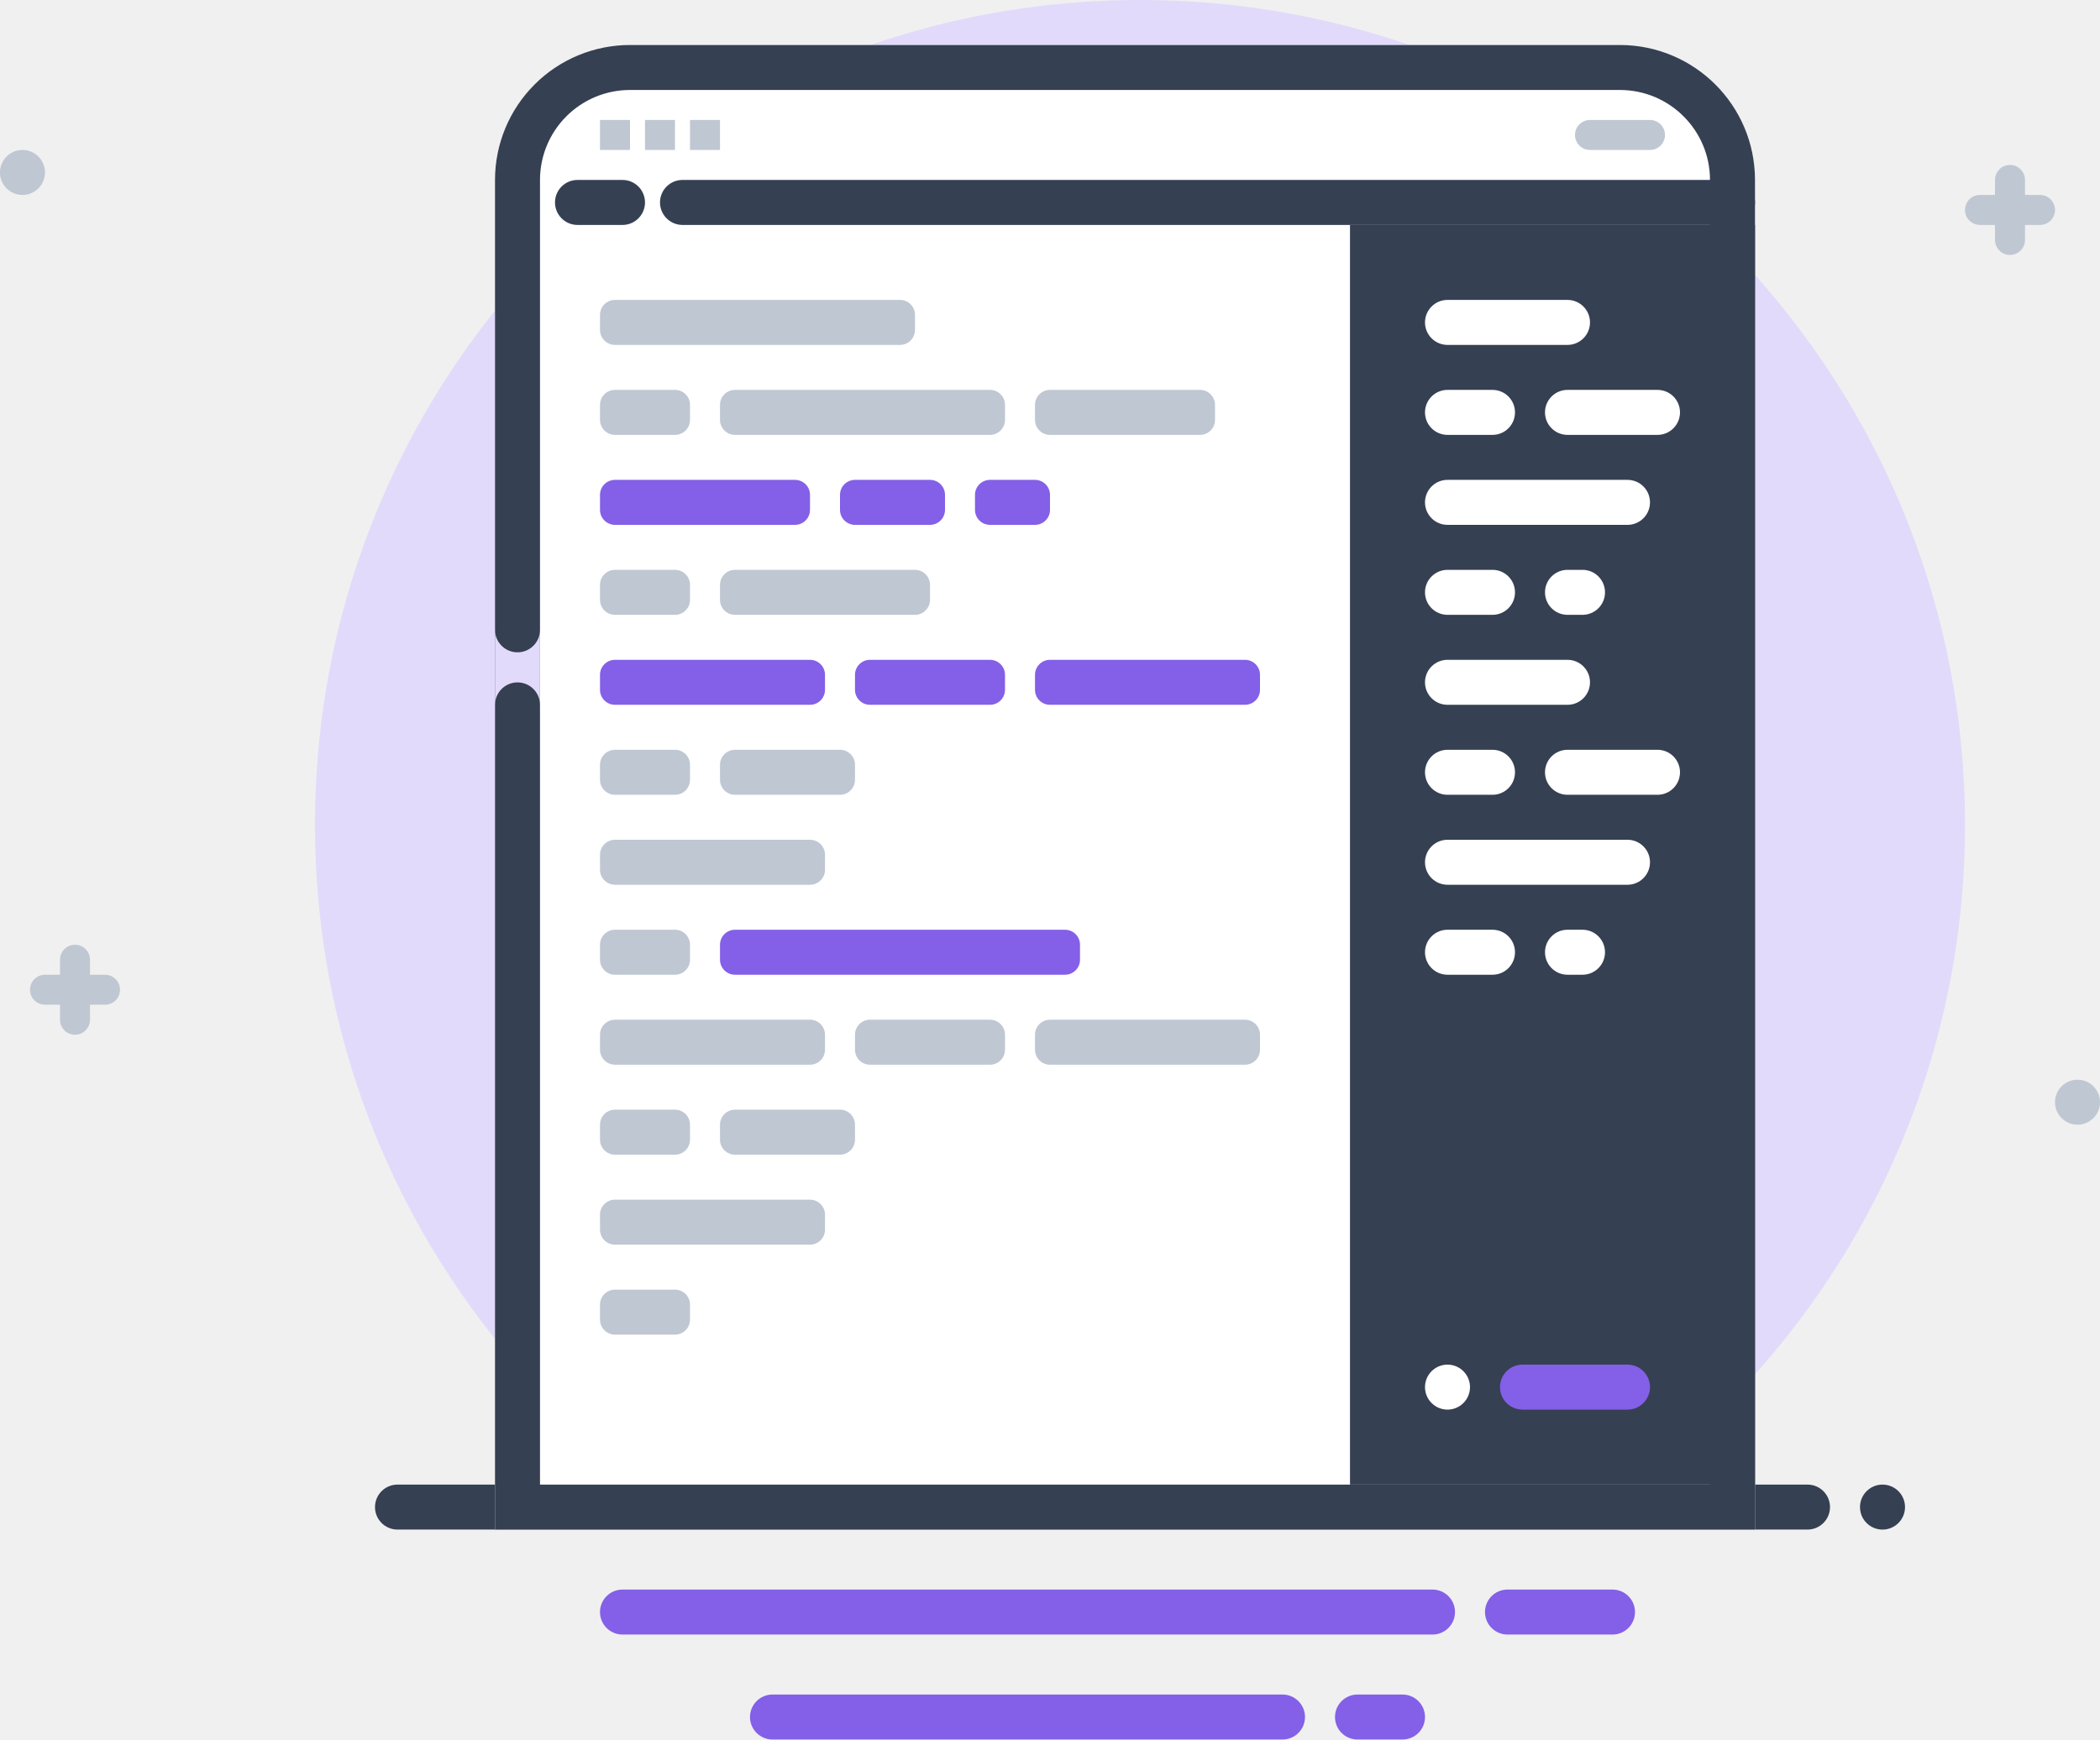
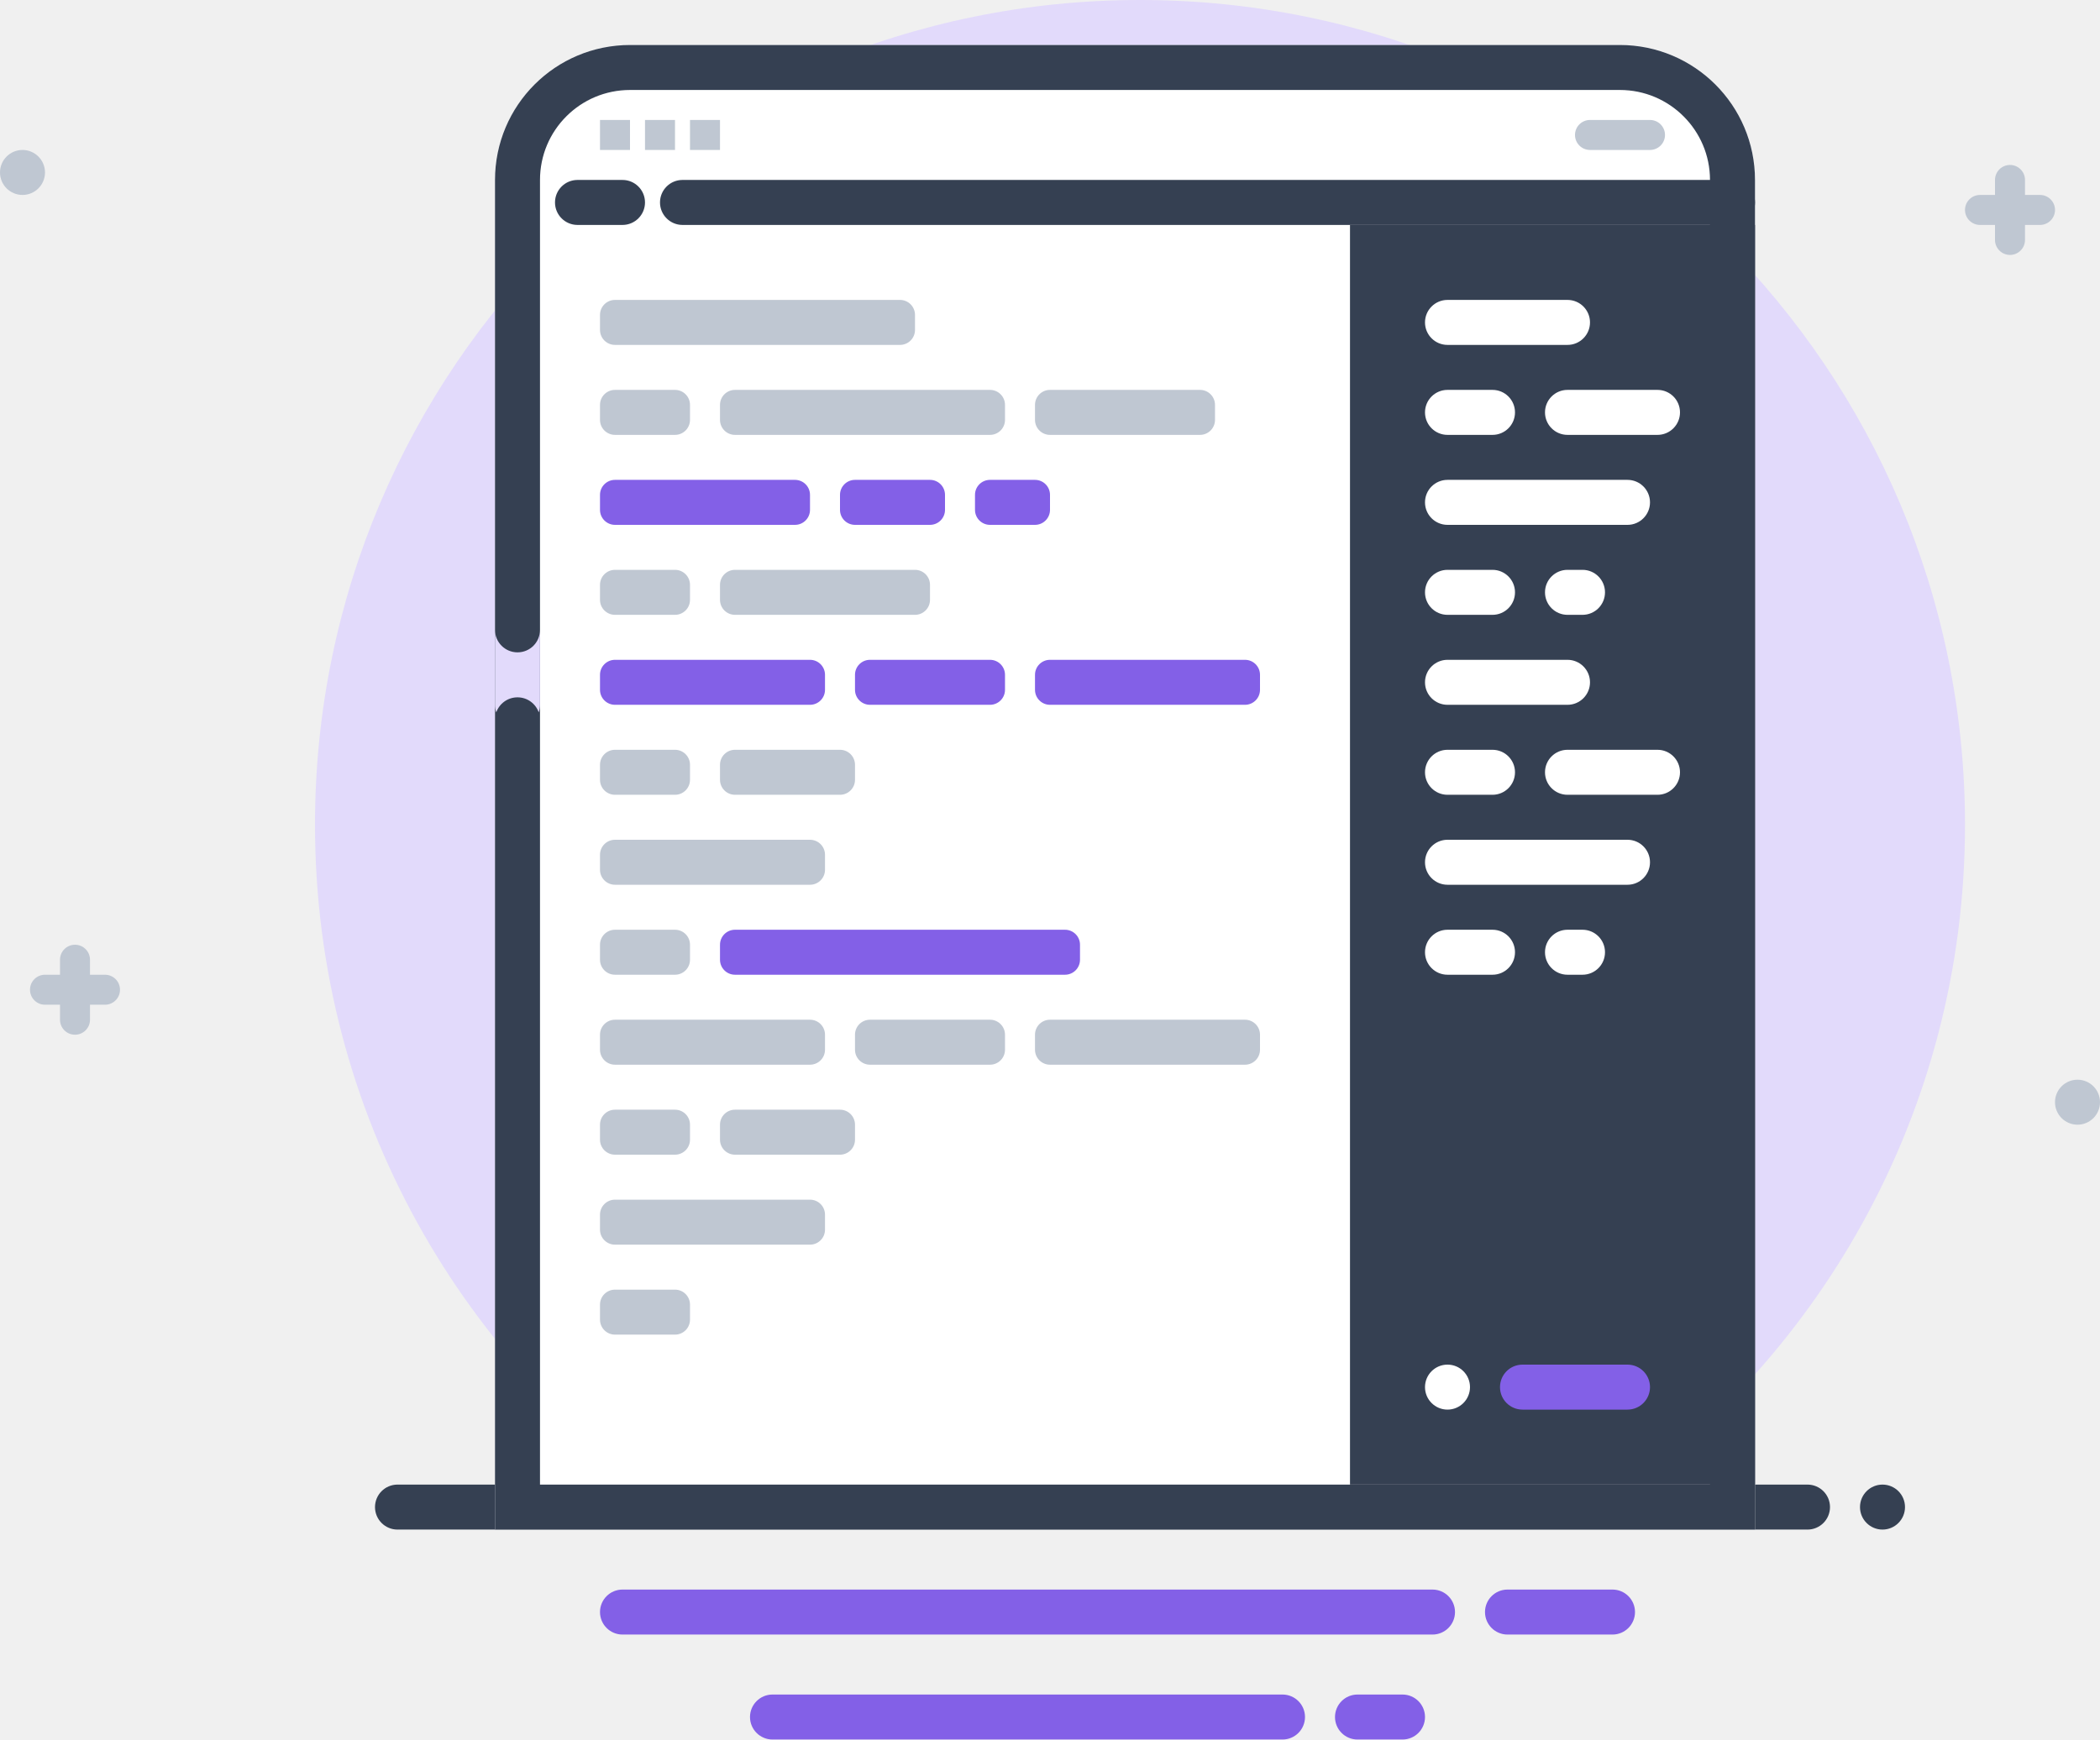
- <svg xmlns="http://www.w3.org/2000/svg" xmlns:xlink="http://www.w3.org/1999/xlink" width="140" height="116" viewBox="0 0 140 116">
+ <svg xmlns="http://www.w3.org/2000/svg" xmlns:xlink="http://www.w3.org/1999/xlink" width="140px" height="116px" viewBox="0 0 140 116" version="1.1">
  <defs>
-     <path d="M33 12.004A9 9 0 0 1 42.01 3h65.98c4.976 0 9.01 4.034 9.01 9.004V102H33V12.004z" id="a" />
+     <path d="M33,12.004 C33,7.031 37.023,3 42.009,3 L107.991,3 C112.966,3 117,7.034 117,12.004 L117,102 L33,102 L33,12.004 Z" id="path-1" />
  </defs>
-   <g fill="none" fill-rule="evenodd">
-     <path d="M45.862 101C30.892 91.172 21 74.246 21 55 21 24.624 45.624 0 76 0c30.375 0 55 24.624 55 55 0 19.246-9.893 36.172-24.863 46H45.862z" fill="#E2DAFB" />
-     <path d="M120.5 99h-94a1.5 1.5 0 0 0 0 3h94a1.5 1.5 0 0 0 0-3m5 0a1.5 1.5 0 1 0 .001 3.001A1.5 1.5 0 0 0 125.5 99" fill="#354052" />
-     <path d="M95.5 106h-54a1.5 1.5 0 0 0 0 3h54a1.5 1.5 0 0 0 0-3m12 0h-7a1.5 1.5 0 0 0 0 3h7a1.5 1.5 0 0 0 0-3m-22 7h-34a1.5 1.5 0 0 0 0 3h34a1.5 1.5 0 0 0 0-3m8 0h-3a1.5 1.5 0 0 0 0 3h3a1.5 1.5 0 0 0 0-3" fill="#8360E7" />
-     <use fill="#FFF" xlink:href="#a" />
-     <path stroke="#354052" stroke-width="3" d="M115.5 100.5h-81V12.004A7.5 7.5 0 0 1 42.01 4.5h65.98c4.147 0 7.51 3.362 7.51 7.504V100.5z" />
-     <rect fill="#BFC7D2" x="105" y="8" width="6" height="2" rx="1" />
-     <path d="M35.915 47.504a1.5 1.5 0 0 0 .085-.499V41v1a1.5 1.5 0 0 1-3 0v-1 6.005c0 .174.03.342.085.498a1.5 1.5 0 1 1 2.83.002z" fill="#E2DAFB" />
-     <rect fill="#354052" x="37" y="12" width="6" height="3" rx="1.5" />
-     <rect fill="#354052" x="44" y="12" width="73" height="3" rx="1.5" />
-     <path fill="#354052" d="M90 15h27v84H90z" />
-     <path fill="#BFC7D2" d="M40 8h2v2h-2zm3 0h2v2h-2zm3 0h2v2h-2z" />
-     <rect fill="#BFC7D2" x="40" y="20" width="21" height="3" rx="1" />
-     <rect fill="#BFC7D2" x="48" y="26" width="19" height="3" rx="1" />
-     <rect fill="#BFC7D2" x="40" y="26" width="6" height="3" rx="1" />
-     <rect fill="#8360E7" x="40" y="32" width="14" height="3" rx="1" />
-     <rect fill="#8360E7" x="56" y="32" width="7" height="3" rx="1" />
-     <rect fill="#8360E7" x="65" y="32" width="5" height="3" rx="1" />
-     <rect fill="#8360E7" x="40" y="44" width="15" height="3" rx="1" />
-     <rect fill="#8360E7" x="48" y="62" width="24" height="3" rx="1" />
-     <rect fill="#8360E7" x="57" y="44" width="10" height="3" rx="1" />
-     <rect fill="#8360E7" x="69" y="44" width="15" height="3" rx="1" />
-     <rect fill="#BFC7D2" x="69" y="26" width="12" height="3" rx="1" />
-     <rect fill="#BFC7D2" x="57" y="68" width="10" height="3" rx="1" />
-     <rect fill="#BFC7D2" x="40" y="68" width="15" height="3" rx="1" />
-     <rect fill="#BFC7D2" x="40" y="80" width="15" height="3" rx="1" />
-     <rect fill="#BFC7D2" x="40" y="86" width="6" height="3" rx="1" />
-     <rect fill="#BFC7D2" x="40" y="74" width="6" height="3" rx="1" />
-     <rect fill="#BFC7D2" x="48" y="74" width="9" height="3" rx="1" />
-     <rect fill="#BFC7D2" x="69" y="68" width="15" height="3" rx="1" />
-     <rect fill="#BFC7D2" x="48" y="38" width="14" height="3" rx="1" />
-     <rect fill="#BFC7D2" x="40" y="38" width="6" height="3" rx="1" />
-     <rect fill="#BFC7D2" x="40" y="56" width="15" height="3" rx="1" />
-     <rect fill="#BFC7D2" x="40" y="50" width="6" height="3" rx="1" />
-     <rect fill="#BFC7D2" x="48" y="50" width="9" height="3" rx="1" />
-     <rect fill="#BFC7D2" x="40" y="62" width="6" height="3" rx="1" />
-     <rect fill="#FFF" x="95" y="20" width="11" height="3" rx="1.5" />
-     <rect fill="#FFF" x="95" y="32" width="15" height="3" rx="1.5" />
-     <rect fill="#FFF" x="95" y="44" width="11" height="3" rx="1.5" />
-     <rect fill="#8360E7" x="100" y="91" width="10" height="3" rx="1.5" />
-     <rect fill="#FFF" x="95" y="91" width="3" height="3" rx="1.5" />
-     <rect fill="#FFF" x="95" y="26" width="6" height="3" rx="1.5" />
-     <rect fill="#FFF" x="95" y="38" width="6" height="3" rx="1.5" />
-     <rect fill="#FFF" x="103" y="38" width="4" height="3" rx="1.5" />
-     <rect fill="#FFF" x="103" y="26" width="9" height="3" rx="1.5" />
-     <rect fill="#FFF" x="95" y="56" width="15" height="3" rx="1.5" />
-     <rect fill="#FFF" x="95" y="50" width="6" height="3" rx="1.5" />
-     <rect fill="#FFF" x="95" y="62" width="6" height="3" rx="1.5" />
-     <rect fill="#FFF" x="103" y="62" width="4" height="3" rx="1.5" />
-     <rect fill="#FFF" x="103" y="50" width="9" height="3" rx="1.5" />
-     <path d="M138.5 72a1.5 1.5 0 1 0 0 3 1.5 1.5 0 0 0 0-3M3 11.5a1.5 1.5 0 1 0-3.001.001 1.5 1.5 0 0 0 3-.001M136 13h-1v-1a1 1 0 0 0-2 0v1h-1a1 1 0 0 0 0 2h1v1a1 1 0 0 0 2 0v-1h1a1 1 0 0 0 0-2M7 65H6v-1a1 1 0 0 0-2 0v1H3a1 1 0 0 0 0 2h1v1a1 1 0 0 0 2 0v-1h1a1 1 0 0 0 0-2" fill="#BFC7D2" />
+   <g id="Screens---Source-Sans-Pro" stroke="none" stroke-width="1" fill="none" fill-rule="evenodd">
+     <g id="30---First-Touch-with-App" transform="translate(-1115, -265)">
+       <g id="Get-Started" transform="translate(205, 214)">
+         <g id="3" transform="translate(800, 0)">
+           <g id="Icon-3" transform="translate(110, 51)">
+             <path d="M45.862,101 C30.892,91.172 21,74.246 21,55 C21,24.624 45.624,0 76,0 C106.375,0 131,24.624 131,55 C131,74.246 121.107,91.172 106.137,101 L45.862,101 Z" id="Base" fill="#E2DAFB" />
+             <path d="M120.5,99 L26.5,99 C25.672,99 25,99.672 25,100.5 C25,101.328 25.672,102 26.5,102 L120.5,102 C121.328,102 122,101.328 122,100.5 C122,99.672 121.328,99 120.5,99 M125.5,99 C124.672,99 124,99.672 124,100.5 C124,101.328 124.672,102 125.5,102 C126.328,102 127,101.328 127,100.5 C127,99.672 126.328,99 125.5,99" id="Lines" fill="#354052" />
+             <path d="M95.5,106 L41.5,106 C40.672,106 40,106.672 40,107.5 C40,108.328 40.672,109 41.5,109 L95.5,109 C96.328,109 97,108.328 97,107.5 C97,106.672 96.328,106 95.5,106 M107.5,106 L100.5,106 C99.672,106 99,106.672 99,107.5 C99,108.328 99.672,109 100.5,109 L107.5,109 C108.328,109 109,108.328 109,107.5 C109,106.672 108.328,106 107.5,106 M85.5,113 L51.5,113 C50.672,113 50,113.672 50,114.5 C50,115.328 50.672,116 51.5,116 L85.5,116 C86.328,116 87,115.328 87,114.5 C87,113.672 86.328,113 85.5,113 M93.5,113 L90.5,113 C89.672,113 89,113.672 89,114.5 C89,115.328 89.672,116 90.5,116 L93.5,116 C94.328,116 95,115.328 95,114.5 C95,113.672 94.328,113 93.5,113" id="Lines" fill="#8360E7" />
+             <g id="Base">
+               <use fill="#FFFFFF" fill-rule="evenodd" xlink:href="#path-1" />
+               <path stroke="#354052" stroke-width="3" d="M115.5,100.5 L34.5,100.5 L34.5,12.004 C34.5,7.856 37.855,4.5 42.009,4.5 L107.991,4.5 C112.137,4.5 115.5,7.862 115.5,12.004 L115.5,100.5 Z" />
+             </g>
+             <rect id="Icon-Part" fill="#BFC7D2" x="105" y="8" width="6" height="2" rx="1" />
+             <path d="M35.915,47.504 C35.97,47.348 36,47.18 36,47.005 L36,41 L36,42.001 C36,42.83 35.334,43.502 34.5,43.502 C33.672,43.502 33,42.831 33,42.001 L33,41 L33,47.005 C33,47.179 33.03,47.347 33.085,47.503 C33.29,46.92 33.843,46.502 34.5,46.502 C35.154,46.502 35.71,46.92 35.915,47.504 Z" id="Icon-Part" fill="#E2DAFB" />
+             <rect id="Icon-Part" fill="#354052" x="37" y="12" width="6" height="3" rx="1.5" />
+             <rect id="Icon-Part" fill="#354052" x="44" y="12" width="73" height="3" rx="1.5" />
+             <rect id="Icon-Part" fill="#354052" x="90" y="15" width="27" height="84" />
+             <rect id="Icon-Part" fill="#BFC7D2" x="40" y="8" width="2" height="2" />
+             <rect id="Icon-Part" fill="#BFC7D2" x="43" y="8" width="2" height="2" />
+             <rect id="Icon-Part" fill="#BFC7D2" x="46" y="8" width="2" height="2" />
+             <rect id="Icon-Part" fill="#BFC7D2" x="40" y="20" width="21" height="3" rx="1" />
+             <rect id="Icon-Part" fill="#BFC7D2" x="48" y="26" width="19" height="3" rx="1" />
+             <rect id="Icon-Part" fill="#BFC7D2" x="40" y="26" width="6" height="3" rx="1" />
+             <rect id="Icon-Part" fill="#8360E7" x="40" y="32" width="14" height="3" rx="1" />
+             <rect id="Icon-Part" fill="#8360E7" x="56" y="32" width="7" height="3" rx="1" />
+             <rect id="Icon-Part" fill="#8360E7" x="65" y="32" width="5" height="3" rx="1" />
+             <rect id="Icon-Part" fill="#8360E7" x="40" y="44" width="15" height="3" rx="1" />
+             <rect id="Icon-Part" fill="#8360E7" x="48" y="62" width="24" height="3" rx="1" />
+             <rect id="Icon-Part" fill="#8360E7" x="57" y="44" width="10" height="3" rx="1" />
+             <rect id="Icon-Part" fill="#8360E7" x="69" y="44" width="15" height="3" rx="1" />
+             <rect id="Icon-Part" fill="#BFC7D2" x="69" y="26" width="12" height="3" rx="1" />
+             <rect id="Icon-Part" fill="#BFC7D2" x="57" y="68" width="10" height="3" rx="1" />
+             <rect id="Icon-Part" fill="#BFC7D2" x="40" y="68" width="15" height="3" rx="1" />
+             <rect id="Icon-Part" fill="#BFC7D2" x="40" y="80" width="15" height="3" rx="1" />
+             <rect id="Icon-Part" fill="#BFC7D2" x="40" y="86" width="6" height="3" rx="1" />
+             <rect id="Icon-Part" fill="#BFC7D2" x="40" y="74" width="6" height="3" rx="1" />
+             <rect id="Icon-Part" fill="#BFC7D2" x="48" y="74" width="9" height="3" rx="1" />
+             <rect id="Icon-Part" fill="#BFC7D2" x="69" y="68" width="15" height="3" rx="1" />
+             <rect id="Icon-Part" fill="#BFC7D2" x="48" y="38" width="14" height="3" rx="1" />
+             <rect id="Icon-Part" fill="#BFC7D2" x="40" y="38" width="6" height="3" rx="1" />
+             <rect id="Icon-Part" fill="#BFC7D2" x="40" y="56" width="15" height="3" rx="1" />
+             <rect id="Icon-Part" fill="#BFC7D2" x="40" y="50" width="6" height="3" rx="1" />
+             <rect id="Icon-Part" fill="#BFC7D2" x="48" y="50" width="9" height="3" rx="1" />
+             <rect id="Icon-Part" fill="#BFC7D2" x="40" y="62" width="6" height="3" rx="1" />
+             <rect id="Icon-Part" fill="#FFFFFF" x="95" y="20" width="11" height="3" rx="1.5" />
+             <rect id="Icon-Part" fill="#FFFFFF" x="95" y="32" width="15" height="3" rx="1.5" />
+             <rect id="Icon-Part" fill="#FFFFFF" x="95" y="44" width="11" height="3" rx="1.5" />
+             <rect id="Icon-Part" fill="#8360E7" x="100" y="91" width="10" height="3" rx="1.5" />
+             <rect id="Icon-Part" fill="#FFFFFF" x="95" y="91" width="3" height="3" rx="1.5" />
+             <rect id="Icon-Part" fill="#FFFFFF" x="95" y="26" width="6" height="3" rx="1.5" />
+             <rect id="Icon-Part" fill="#FFFFFF" x="95" y="38" width="6" height="3" rx="1.5" />
+             <rect id="Icon-Part" fill="#FFFFFF" x="103" y="38" width="4" height="3" rx="1.5" />
+             <rect id="Icon-Part" fill="#FFFFFF" x="103" y="26" width="9" height="3" rx="1.5" />
+             <rect id="Icon-Part" fill="#FFFFFF" x="95" y="56" width="15" height="3" rx="1.5" />
+             <rect id="Icon-Part" fill="#FFFFFF" x="95" y="50" width="6" height="3" rx="1.5" />
+             <rect id="Icon-Part" fill="#FFFFFF" x="95" y="62" width="6" height="3" rx="1.5" />
+             <rect id="Icon-Part" fill="#FFFFFF" x="103" y="62" width="4" height="3" rx="1.5" />
+             <rect id="Icon-Part" fill="#FFFFFF" x="103" y="50" width="9" height="3" rx="1.5" />
+             <path d="M138.5,72 C137.672,72 137,72.672 137,73.5 C137,74.328 137.672,75 138.5,75 C139.328,75 140,74.328 140,73.5 C140,72.672 139.328,72 138.5,72 M3,11.5 C3,10.672 2.328,10 1.5,10 C0.672,10 -0,10.672 -0,11.5 C-0,12.328 0.672,13 1.5,13 C2.328,13 3,12.328 3,11.5 M136,13 L135,13 L135,12 C135,11.448 134.552,11 134,11 C133.448,11 133,11.448 133,12 L133,13 L132,13 C131.448,13 131,13.448 131,14 C131,14.552 131.448,15 132,15 L133,15 L133,16 C133,16.552 133.448,17 134,17 C134.552,17 135,16.552 135,16 L135,15 L136,15 C136.552,15 137,14.552 137,14 C137,13.448 136.552,13 136,13 M7,65 L6,65 L6,64 C6,63.448 5.552,63 5,63 C4.448,63 4,63.448 4,64 L4,65 L3,65 C2.448,65 2,65.448 2,66 C2,66.552 2.448,67 3,67 L4,67 L4,68 C4,68.552 4.448,69 5,69 C5.552,69 6,68.552 6,68 L6,67 L7,67 C7.552,67 8,66.552 8,66 C8,65.448 7.552,65 7,65" id="Decoration" fill="#BFC7D2" />
+           </g>
+         </g>
+       </g>
+     </g>
  </g>
</svg>
